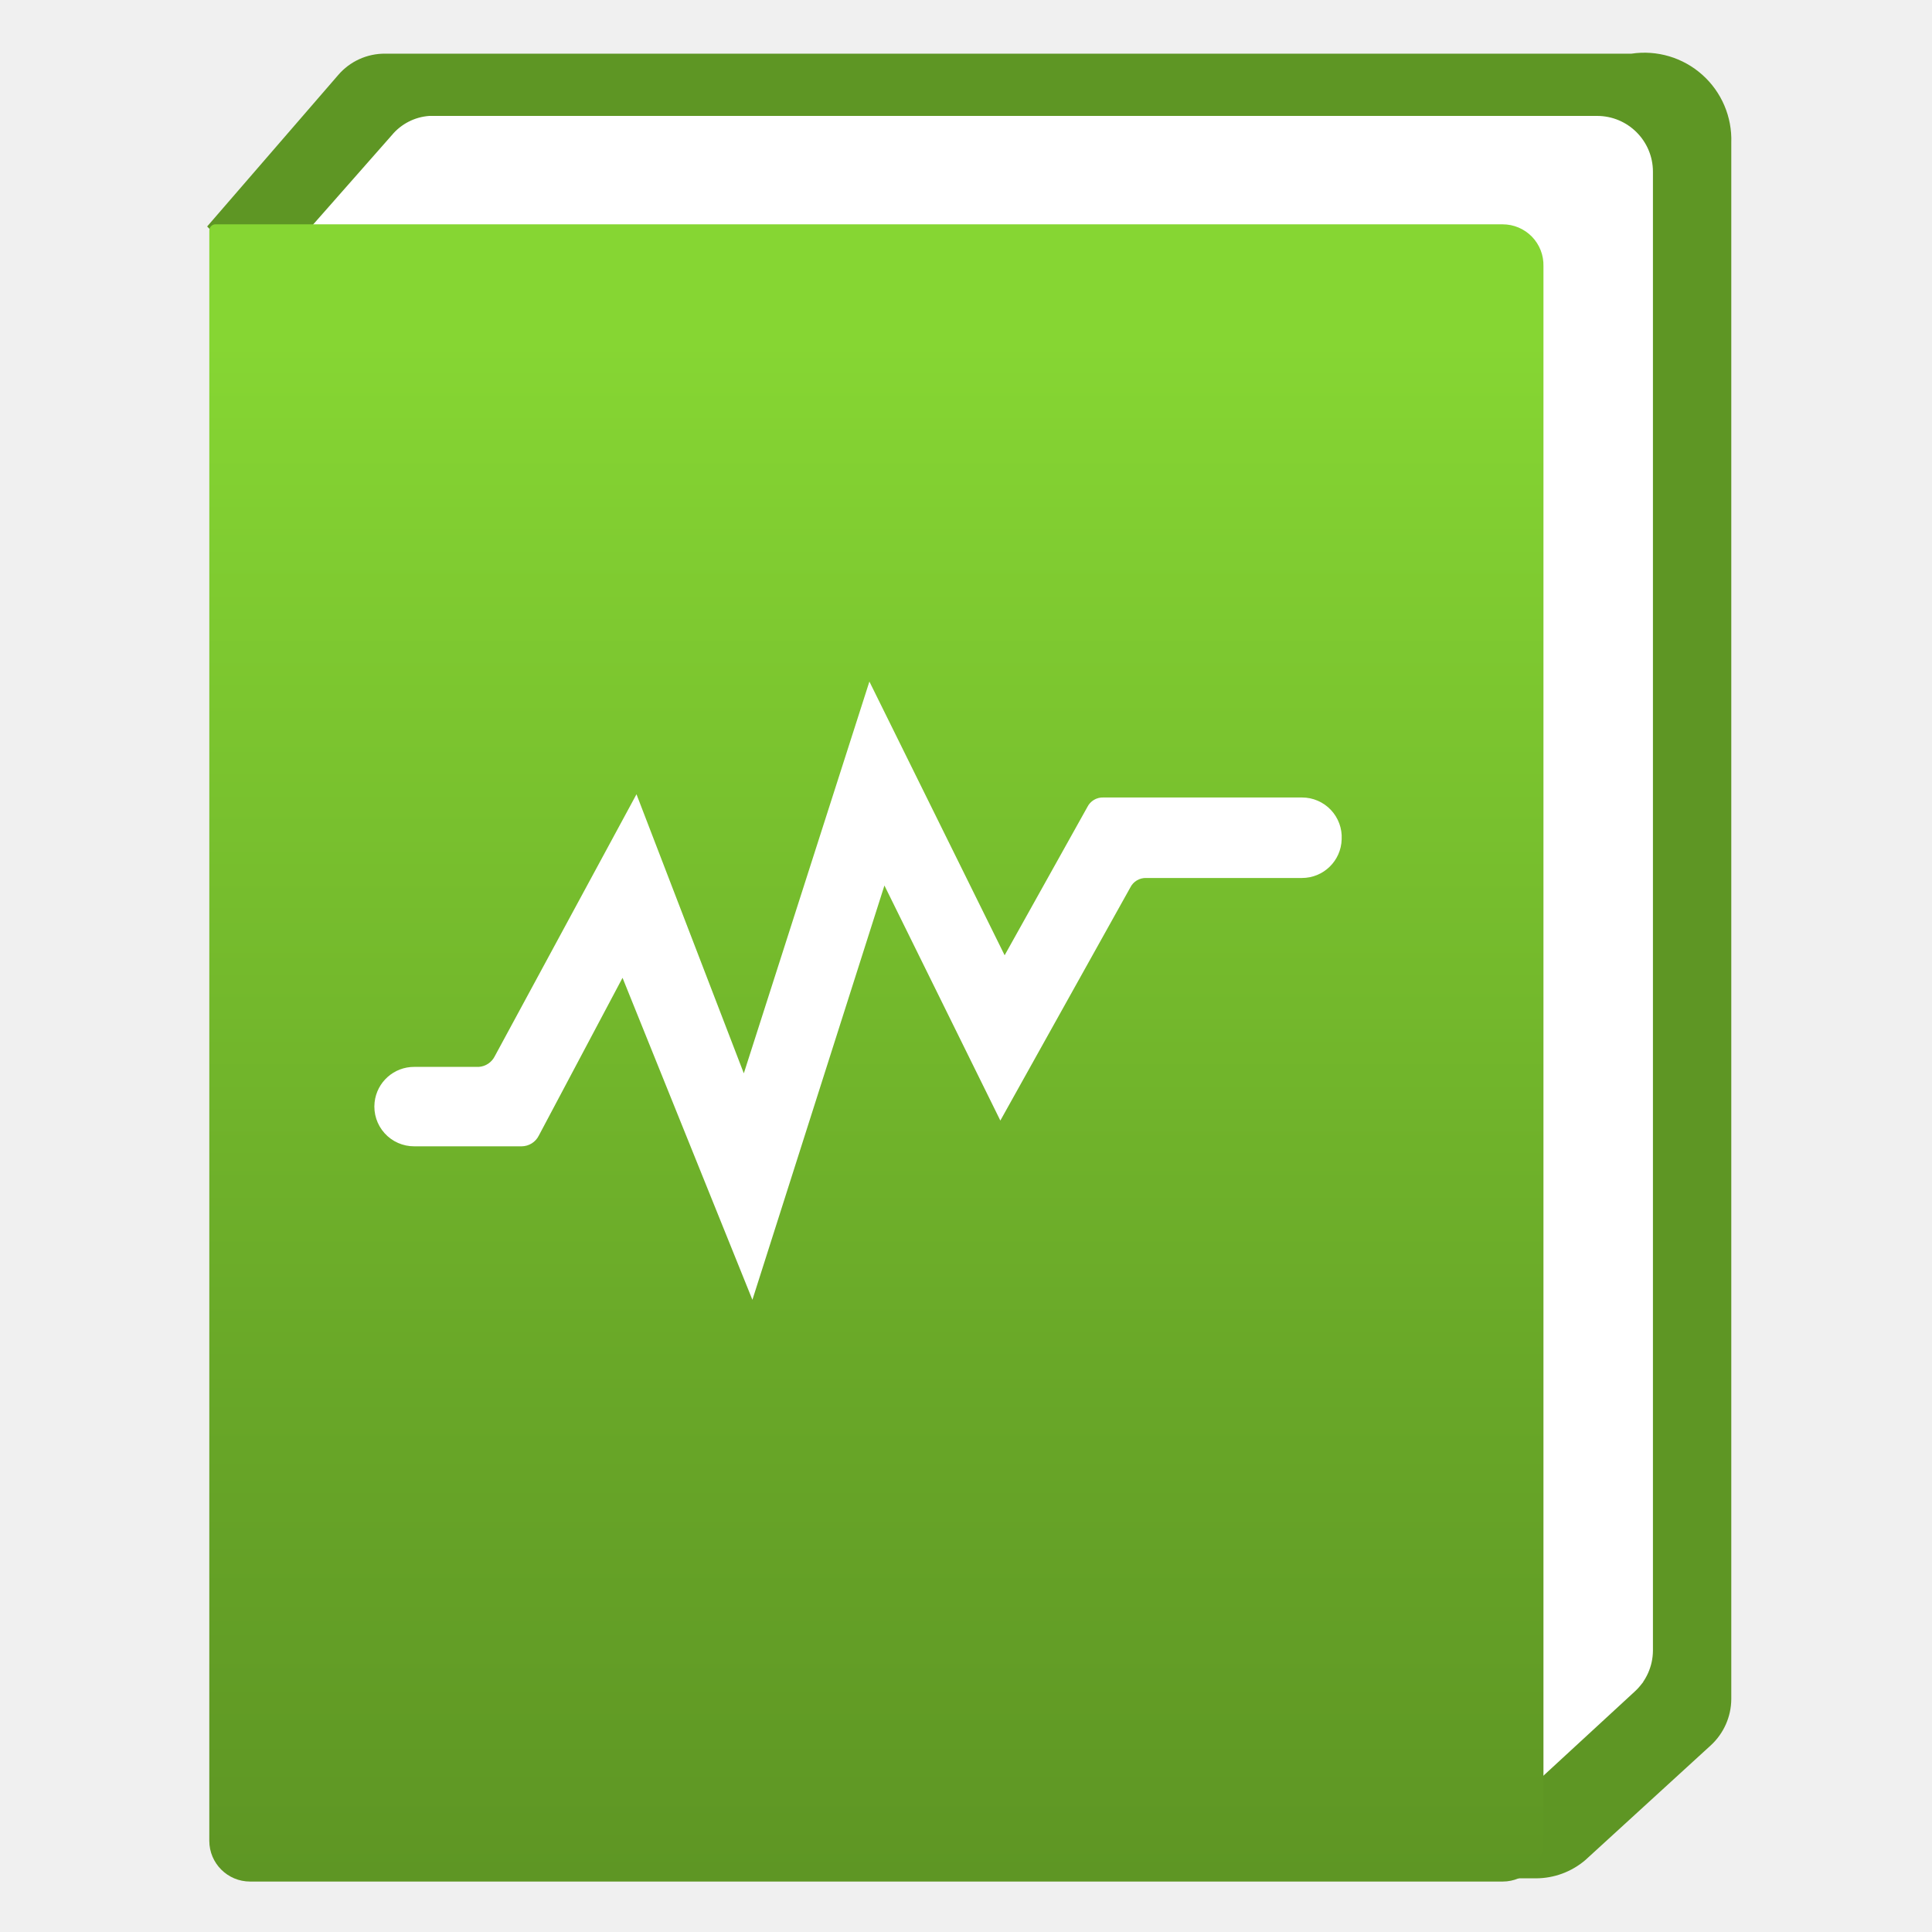
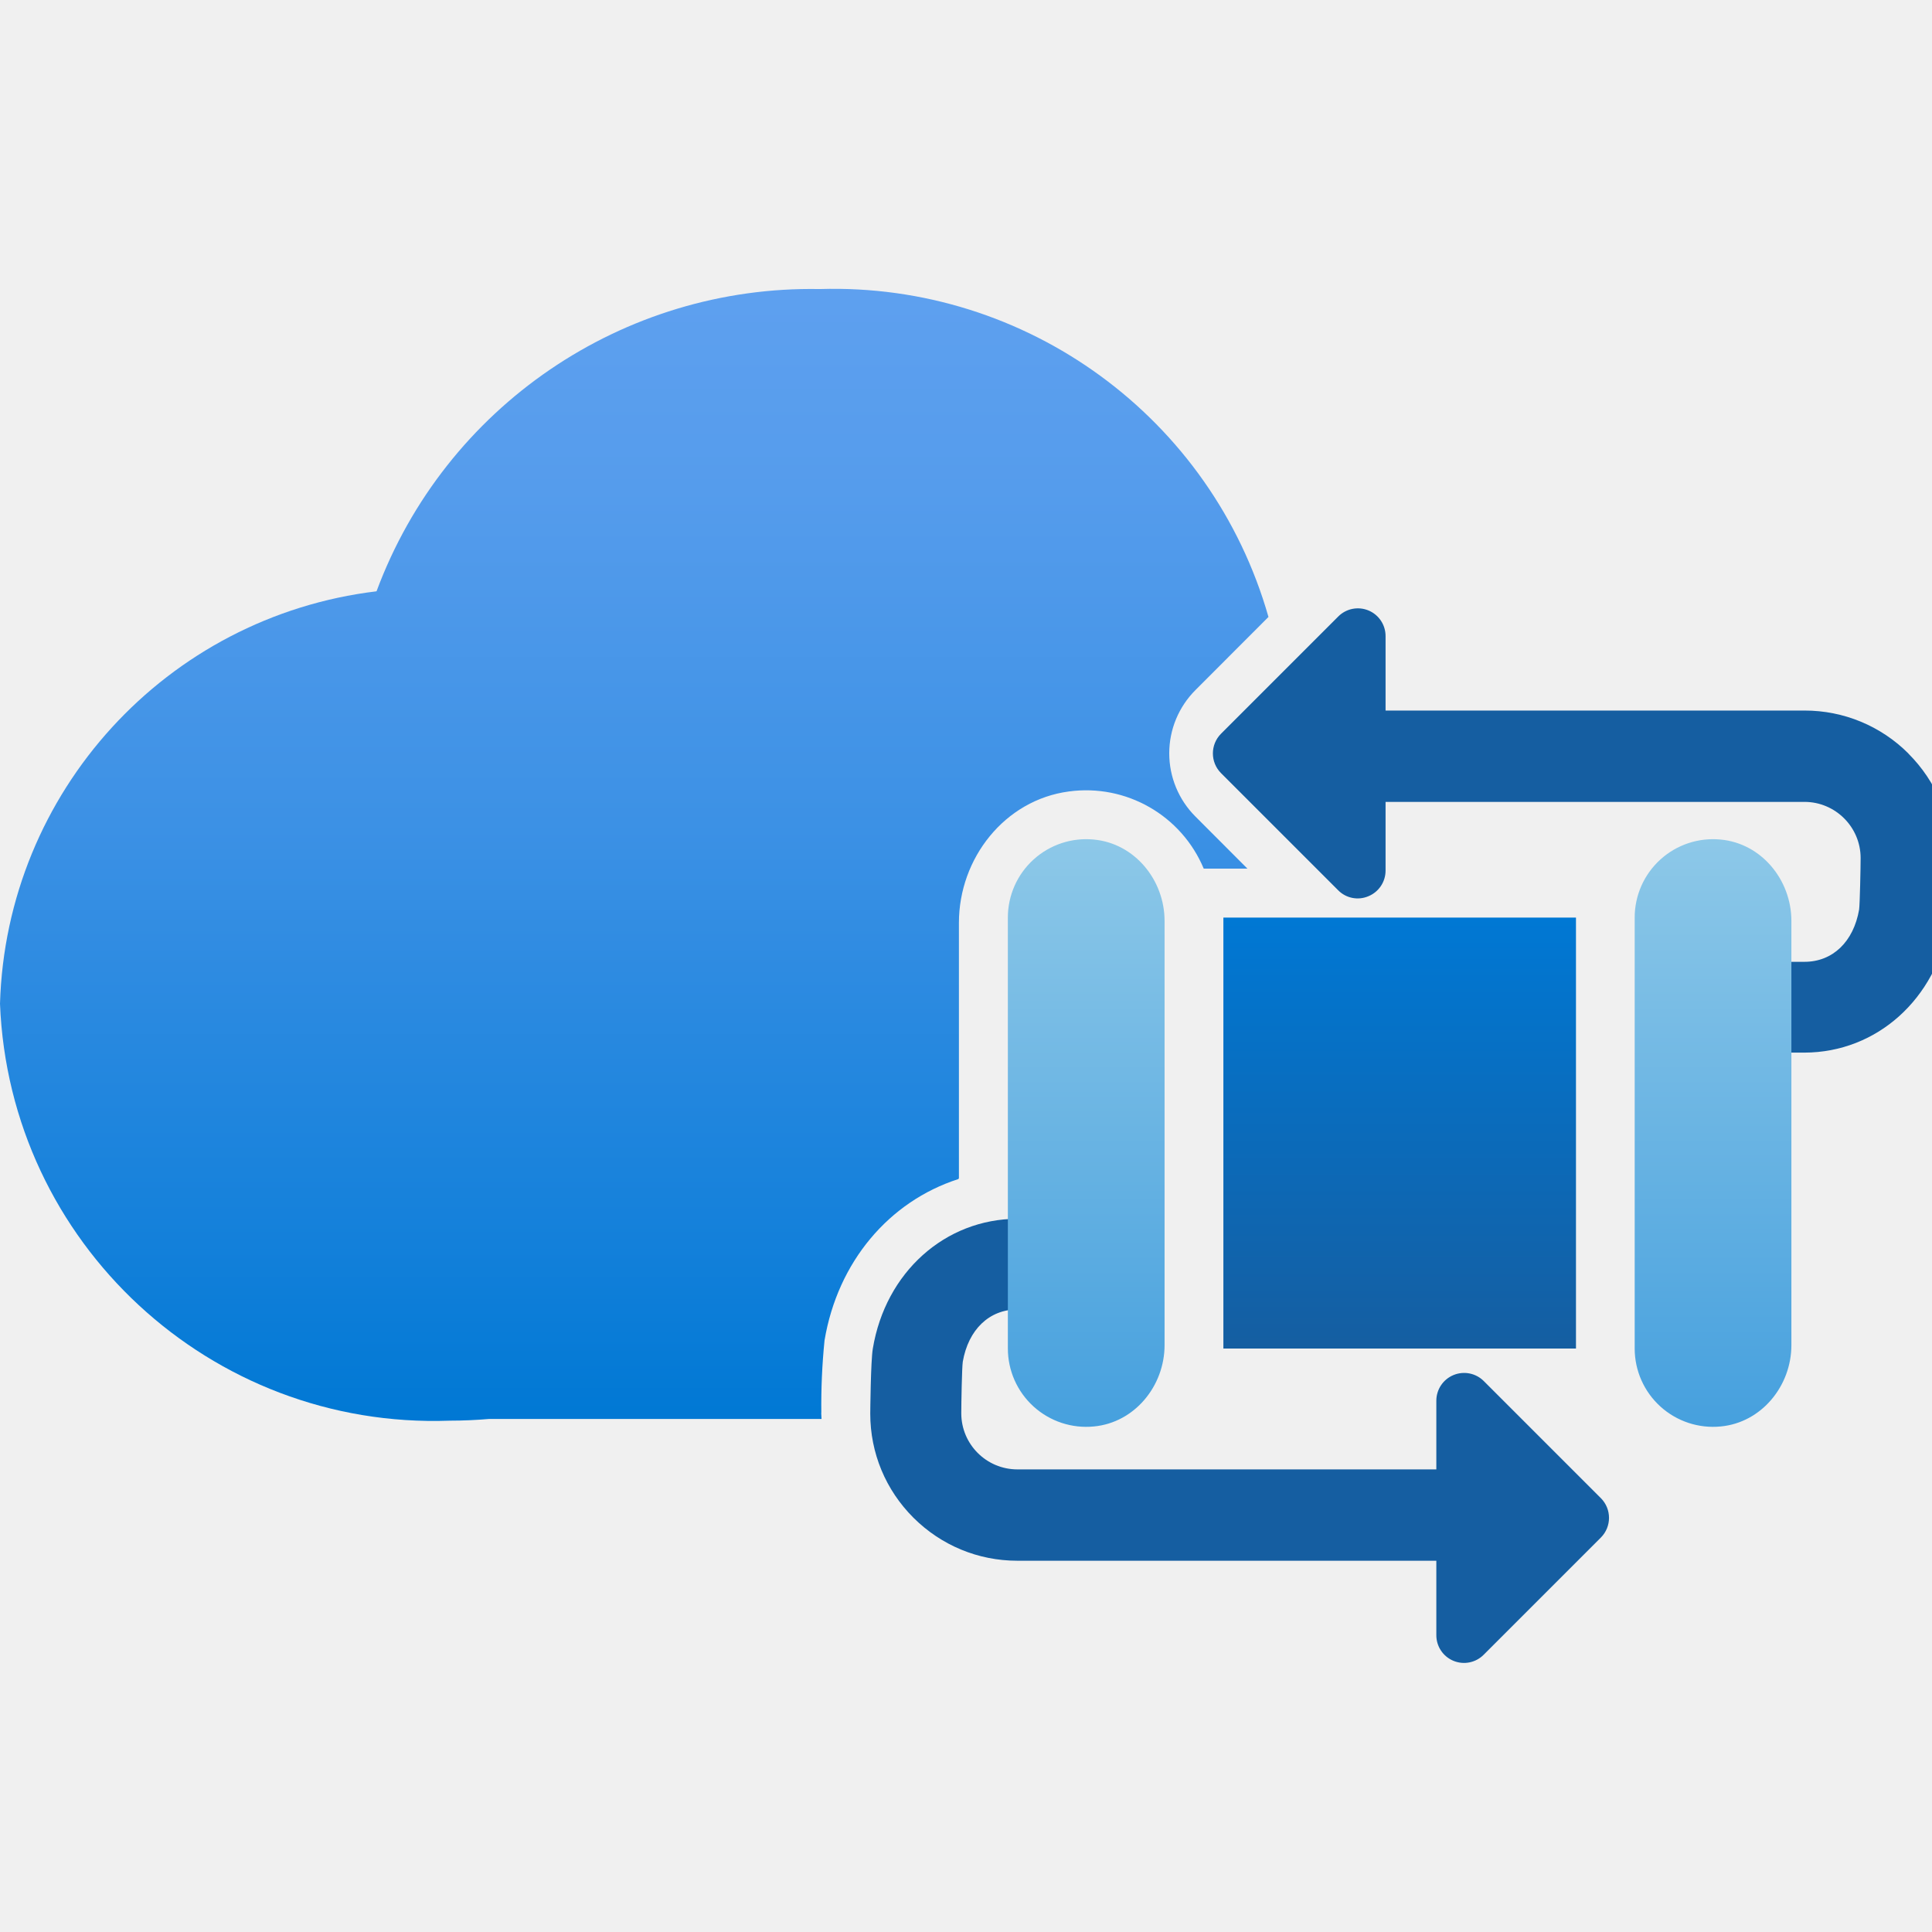
<svg xmlns="http://www.w3.org/2000/svg" viewBox="0 0 18 18" class="msportalfx-svg-placeholder" role="presentation" focusable="false">
  <g>
    <defs>
-       <linearGradient id="23b3f8a1-9bdb-43b3-b5a0-d5829b45414d" x1="8.15" x2="8.15" y1="17.49" y2="2.09" gradientUnits="userSpaceOnUse">
-         <stop offset="0" stop-color="#5e9624" />
-         <stop offset=".31" stop-color="#69a828" />
-         <stop offset=".93" stop-color="#86d633" />
+       <linearGradient id="aefd41a5-ee80-4670-8b81-2beda2fa1ea7" x1="5.909" y1="2.691" x2="5.909" y2="13.239" gradientUnits="userSpaceOnUse">
+         <stop offset="0" stop-color="#5ea0ef" />
+         <stop offset=".178" stop-color="#559cec" />
+         <stop offset=".472" stop-color="#3c91e5" />
+         <stop offset=".844" stop-color="#1380da" />
+         <stop offset="1" stop-color="#0078d4" />
+       </linearGradient>
+       <linearGradient id="55e31abc-350f-497b-891b-5a3f88c1e47a" x1="10.12" y1="13.294" x2="10.12" y2="7.819" gradientUnits="userSpaceOnUse">
+         <stop offset="0" stop-color="#46a0de" />
+         <stop offset="1" stop-color="#8dc8e8" />
+       </linearGradient>
+       <linearGradient id="1372c2cb-39fc-406c-8827-6f7415090d83" x1="15.96" y1="13.294" x2="15.96" y2="7.819" gradientUnits="userSpaceOnUse">
+         <stop offset="0" stop-color="#46a0de" />
+         <stop offset="1" stop-color="#8dc8e8" />
+       </linearGradient>
+       <linearGradient id="71c2aa22-8f1e-4c60-8b84-ae4bf37bfbf6" x1="13.04" y1="12.564" x2="13.04" y2="8.549" gradientUnits="userSpaceOnUse">
+         <stop offset="0" stop-color="#155ea1" />
+         <stop offset="1" stop-color="#0078d4" />
      </linearGradient>
    </defs>
-     <path fill="#5e9624" d="M15.2.5H3.59a.57.57 0 0 0-.44.2L1.93 2.11l13.38 13.56-2 1.83h1a.71.71 0 0 0 .46-.17l1.17-1.07a.59.59 0 0 0 .19-.43V1.33A.81.81 0 0 0 15.2.5z" />
-     <path d="m2.91 2.1.74-.84A.5.5 0 0 1 4 1.08h10.88a.52.52 0 0 1 .52.52v13.78a.52.52 0 0 1-.17.38l-1.15 1.06" class="msportalfx-svg-c01" />
-     <path fill="url(#23b3f8a1-9bdb-43b3-b5a0-d5829b45414d)" d="M14 2.09H2a.06.06 0 0 0-.05.06v15a.38.38 0 0 0 .38.38H14a.38.38 0 0 0 .38-.38V2.48a.38.38 0 0 0-.38-.39z" />
-     <path d="M12.5 7.82a.37.37 0 0 0-.37-.39h-1.85a.16.16 0 0 0-.15.09L9.36 8.9 8.1 6.35 6.93 10l-1-2.6-1.32 2.44a.18.18 0 0 1-.15.1h-.6a.37.37 0 0 0-.37.33.37.37 0 0 0 .37.41h1a.18.18 0 0 0 .16-.1l.78-1.47 1.21 3 1.23-3.86 1.08 2.19 1.21-2.17a.16.16 0 0 1 .15-.09h1.45a.37.37 0 0 0 .37-.36z" class="msportalfx-svg-c01" />
+     <path d="M7.652 13.165a6.06 6.06 0 0 1 .03-.677c.123-.733.602-1.294 1.244-1.502.005-.002.008-.006.008-.011V8.598c0-.602.427-1.145 1.024-1.224a1.188 1.188 0 0 1 1.257.719h.407l-.484-.485a.833.833 0 0 1 0-1.179l.68-.681a4.212 4.212 0 0 0-4.181-3.055 4.321 4.321 0 0 0-4.129 2.816A3.988 3.988 0 0 0 0 9.351a4.047 4.047 0 0 0 4.19 3.885c.124 0 .251-.006.368-.016h3.096c0-.019-.003-.037-.003-.056Z" fill="url(#aefd41a5-ee80-4670-8b81-2beda2fa1ea7)" />
+     <path d="m14.915 13.958-1.091-1.091a.259.259 0 0 0-.442.183v.64H9.479a.523.523 0 0 1-.523-.523c0-.091.006-.427.014-.48.052-.3.247-.487.509-.487h.458l-.062-.23a3.055 3.055 0 0 1-.084-.452l-.019-.163h-.294c-.674.002-1.228.499-1.346 1.209-.02.114-.024.602-.024.607 0 .366.143.71.402.969.259.258.603.401.968.401h3.904v.692a.258.258 0 0 0 .442.183l1.091-1.091a.26.26 0 0 0 0-.367Zm2.866-6.937a1.364 1.364 0 0 0-.968-.401h-3.904v-.692a.258.258 0 0 0-.442-.183l-1.091 1.091a.26.26 0 0 0 0 .367l1.091 1.091a.255.255 0 0 0 .282.056.258.258 0 0 0 .16-.239v-.64h3.903c.288 0 .523.235.523.523 0 .085-.007.429-.014.48-.052.301-.247.487-.509.487h-.458l.061.23c.039.149.068.302.084.453l.019.163h.294c.674-.002 1.228-.499 1.347-1.21.018-.11.024-.6.024-.606 0-.366-.143-.71-.402-.969Z" fill="#155ea1" />
+     <path d="M9.39 8.549a.73.73 0 0 1 .802-.727c.38.036.658.377.658.758v3.952c0 .381-.279.722-.658.758a.73.73 0 0 1-.802-.727V8.548Z" fill="url(#55e31abc-350f-497b-891b-5a3f88c1e47a)" />
+     <path d="M15.23 8.549a.73.73 0 0 1 .802-.727c.38.036.658.377.658.758v3.952c0 .381-.279.722-.658.758a.73.73 0 0 1-.802-.727V8.548Z" fill="url(#1372c2cb-39fc-406c-8827-6f7415090d83)" />
+     <path fill="url(#71c2aa22-8f1e-4c60-8b84-ae4bf37bfbf6)" d="M11.398 8.549h3.285v4.015h-3.285z" />
  </g>
  <style>.msportalfx-svg-c01{fill:#fff}.msportalfx-svg-c02{fill:#e5e5e5}.msportalfx-svg-c03{fill:#a0a1a2}.msportalfx-svg-c04{fill:#7a7a7a}.msportalfx-svg-c05{fill:#3e3e3e}.msportalfx-svg-c06{fill:#1e1e1e}.msportalfx-svg-c07{fill:#0f0f0f}.msportalfx-svg-c08{fill:#ba141a}.msportalfx-svg-c09{fill:#dd5900}.msportalfx-svg-c10{fill:#ff8c00}.msportalfx-svg-c11{fill:#fcd116}.msportalfx-svg-c12{fill:#fee087}.msportalfx-svg-c13{fill:#b8d432}.msportalfx-svg-c14,.msportalfx-svg-c32{fill:#57a300}.msportalfx-svg-c15{fill:#59b4d9}.msportalfx-svg-c16{fill:#3999c6}.msportalfx-svg-c17{fill:#804998}.msportalfx-svg-c18{fill:#ec008c}.msportalfx-svg-c19{fill:#0072c6}.msportalfx-svg-c20{fill:#68217a}.msportalfx-svg-c21{fill:#00188f}.msportalfx-svg-c22{fill:#e81123}.fxs-mode-light .msportalfx-svg-c22{fill:#a4262c}.msportalfx-svg-c23{fill:#cae3f3}.msportalfx-svg-c24{fill:#59aed3}.msportalfx-svg-c25{fill:#4c3b12}.msportalfx-svg-c26{fill:#be9555}.msportalfx-svg-c27{fill:#4f4d52}.msportalfx-svg-c28{fill:#ef6f59}.msportalfx-svg-c29{fill:#f7cb64}.msportalfx-svg-c30{fill:#fdd8db}.msportalfx-svg-c31{fill:#f6ffec}.msportalfx-svg-c33{fill:#8a2da5}.msportalfx-svg-c34{fill:#e00b1c}.msportalfx-svg-c35{fill:#015cda}.msportalfx-svg-c36{fill:#5db300}.msportalfx-svg-c97{fill:#ffb900}.msportalfx-svg-c98{fill:#00a4ef}.msportalfx-svg-c99{fill:#f25022}.msportalfx-inverted-theme .msportalfx-svg-c05,.fxs-theme-dark .msportalfx-svg-c05{fill:#777}.msportalfx-inverted-theme .msportalfx-svg-c07,.fxs-theme-dark .msportalfx-svg-c07{fill:#f2f2f2}.msportalfx-svg-palette-white{fill:#fff}.msportalfx-svg-palette-blue{fill:#015cda}.msportalfx-svg-palette-black{fill:#1e1e1e}.msportalfx-svg-palette-green{fill:#57a300}.msportalfx-svg-palette-gray{fill:#a0a1a2}.msportalfx-svg-palette-inherit{fill:inherit}.msportalfx-svg-badge{position:absolute;left:0;bottom:0;min-height:10px;min-width:10px}.ext-fxc-menu-icon&gt;.msportalfx-svg-badge{left:-2px;bottom:-2px;min-height:8px;min-width:8px}.msportalfx-svg-disabled{filter:grayscale(100%)}@-moz-document url-prefix(){.msportalfx-svg-disabled{filter:none;}}.msportalfx-svg-disabled .msportalfx-svg-c01{fill:grayscale(#fff)}.msportalfx-svg-disabled .msportalfx-svg-c02{fill:grayscale(#e5e5e5)}.msportalfx-svg-disabled .msportalfx-svg-c03{fill:grayscale(#a0a1a2)}.msportalfx-svg-disabled .msportalfx-svg-c04{fill:grayscale(#7a7a7a)}.msportalfx-svg-disabled .msportalfx-svg-c05{fill:grayscale(#3e3e3e)}.msportalfx-svg-disabled .msportalfx-svg-c06{fill:grayscale(#1e1e1e)}.msportalfx-svg-disabled .msportalfx-svg-c07{fill:grayscale(#0f0f0f)}.msportalfx-svg-disabled .msportalfx-svg-c08{fill:grayscale(#ba141a)}.msportalfx-svg-disabled .msportalfx-svg-c09{fill:grayscale(#dd5900)}.msportalfx-svg-disabled .msportalfx-svg-c10{fill:grayscale(#ff8c00)}.msportalfx-svg-disabled .msportalfx-svg-c11{fill:grayscale(#fcd116)}.msportalfx-svg-disabled .msportalfx-svg-c12{fill:grayscale(#fee087)}.msportalfx-svg-disabled .msportalfx-svg-c13{fill:grayscale(#b8d432)}.msportalfx-svg-disabled .msportalfx-svg-c14{fill:grayscale(#7fba00)}.msportalfx-svg-disabled .msportalfx-svg-c15{fill:grayscale(#59b4d9)}.msportalfx-svg-disabled .msportalfx-svg-c16{fill:grayscale(#3999c6)}.msportalfx-svg-disabled .msportalfx-svg-c17{fill:grayscale(#804998)}.msportalfx-svg-disabled .msportalfx-svg-c18{fill:grayscale(#ec008c)}.msportalfx-svg-disabled .msportalfx-svg-c19{fill:grayscale(#0072c6)}.msportalfx-svg-disabled .msportalfx-svg-c20{fill:grayscale(#68217a)}.msportalfx-svg-disabled .msportalfx-svg-c21{fill:grayscale(#00188f)}.msportalfx-svg-disabled .msportalfx-svg-c22{fill:grayscale(#e81123)}.msportalfx-svg-disabled .msportalfx-svg-c23{fill:grayscale(#cae3f3)}.msportalfx-svg-disabled .msportalfx-svg-c24{fill:grayscale(#59aed3)}.msportalfx-svg-disabled .msportalfx-svg-c25{fill:grayscale(#4c3b12)}.msportalfx-svg-disabled .msportalfx-svg-c26{fill:grayscale(#be9555)}.msportalfx-svg-disabled .msportalfx-svg-c27{fill:grayscale(#4f4d52)}.msportalfx-svg-disabled .msportalfx-svg-c28{fill:grayscale(#ef6f59)}.msportalfx-svg-disabled .msportalfx-svg-c29{fill:grayscale(#f7cb64)}.msportalfx-svg-disabled .msportalfx-svg-c30{fill:grayscale(#fdd8db)}.msportalfx-svg-disabled .msportalfx-svg-c31{fill:grayscale(#f6ffec)}.msportalfx-svg-disabled .msportalfx-svg-c97{fill:grayscale(#ffb900)}.msportalfx-svg-disabled .msportalfx-svg-c98{fill:grayscale(#00a4ef)}.msportalfx-svg-disabled .msportalfx-svg-c99{fill:grayscale(#f25022)}.msportalfx-svg-loading-square{animation:ProgressFlagAnimation 1.45s infinite ease-in-out;transform-origin:50%}.msportalfx-svg-loading-square:nth-child(1){animation-delay:0s}.msportalfx-svg-loading-square:nth-child(2){animation-delay:.2s}.msportalfx-svg-loading-square:nth-child(3){animation-delay:.4s}@keyframes ProgressFlagAnimation{0%{transform:scale(1);opacity:.3}36.1%{transform:scale(1.06);opacity:1}50%{transform:scale(1.06);opacity:1}86.1%{transform:scale(1);opacity:.3}}.msportalfx-svg-flip-horizontal&gt;svg,svg.msportalfx-svg-flip-horizontal{transform:scaleX(-1)}.msportalfx-svg-fabric-rotate360{animation:ImageRotation 1.3s cubic-bezier(.53,.21,.29,.67) infinite}@keyframes ImageRotation{0%{transform:rotate(-45deg)}100%{transform:rotate(315deg)}}.fxs-svg-number .msportalfx-font-bold{font-size:10px;fill:#0065ad}.fxs-svg-number .fxs-svg-circle{stroke-width:0%;fill:#0078d4}.fxs-svg-number .fxs-svg-text{fill:#fff;font-size:10px}.fxs-svg-number.msportalfx-svg-disabled{filter:grayscale(0%)}.fxs-svg-number.msportalfx-svg-disabled .fxs-svg-circle{fill:#fff;stroke-width:1px;stroke:#949494}.fxs-svg-number.msportalfx-svg-disabled .fxs-svg-text{fill:#949494}.fxs-theme-dark .fxs-svg-number .fxs-svg-text{fill:#0f0f0f}.fxs-theme-dark .fxs-svg-number .fxs-svg-circle{stroke-width:0%;fill:#0078d4}.fxs-theme-dark .fxs-svg-number.msportalfx-svg-disabled .fxs-svg-circle{fill:#0f0f0f;stroke-width:1px;stroke:#949494}.fxs-theme-dark .fxs-svg-number.msportalfx-svg-disabled .fxs-svg-text{fill:#949494}</style>
</svg>
